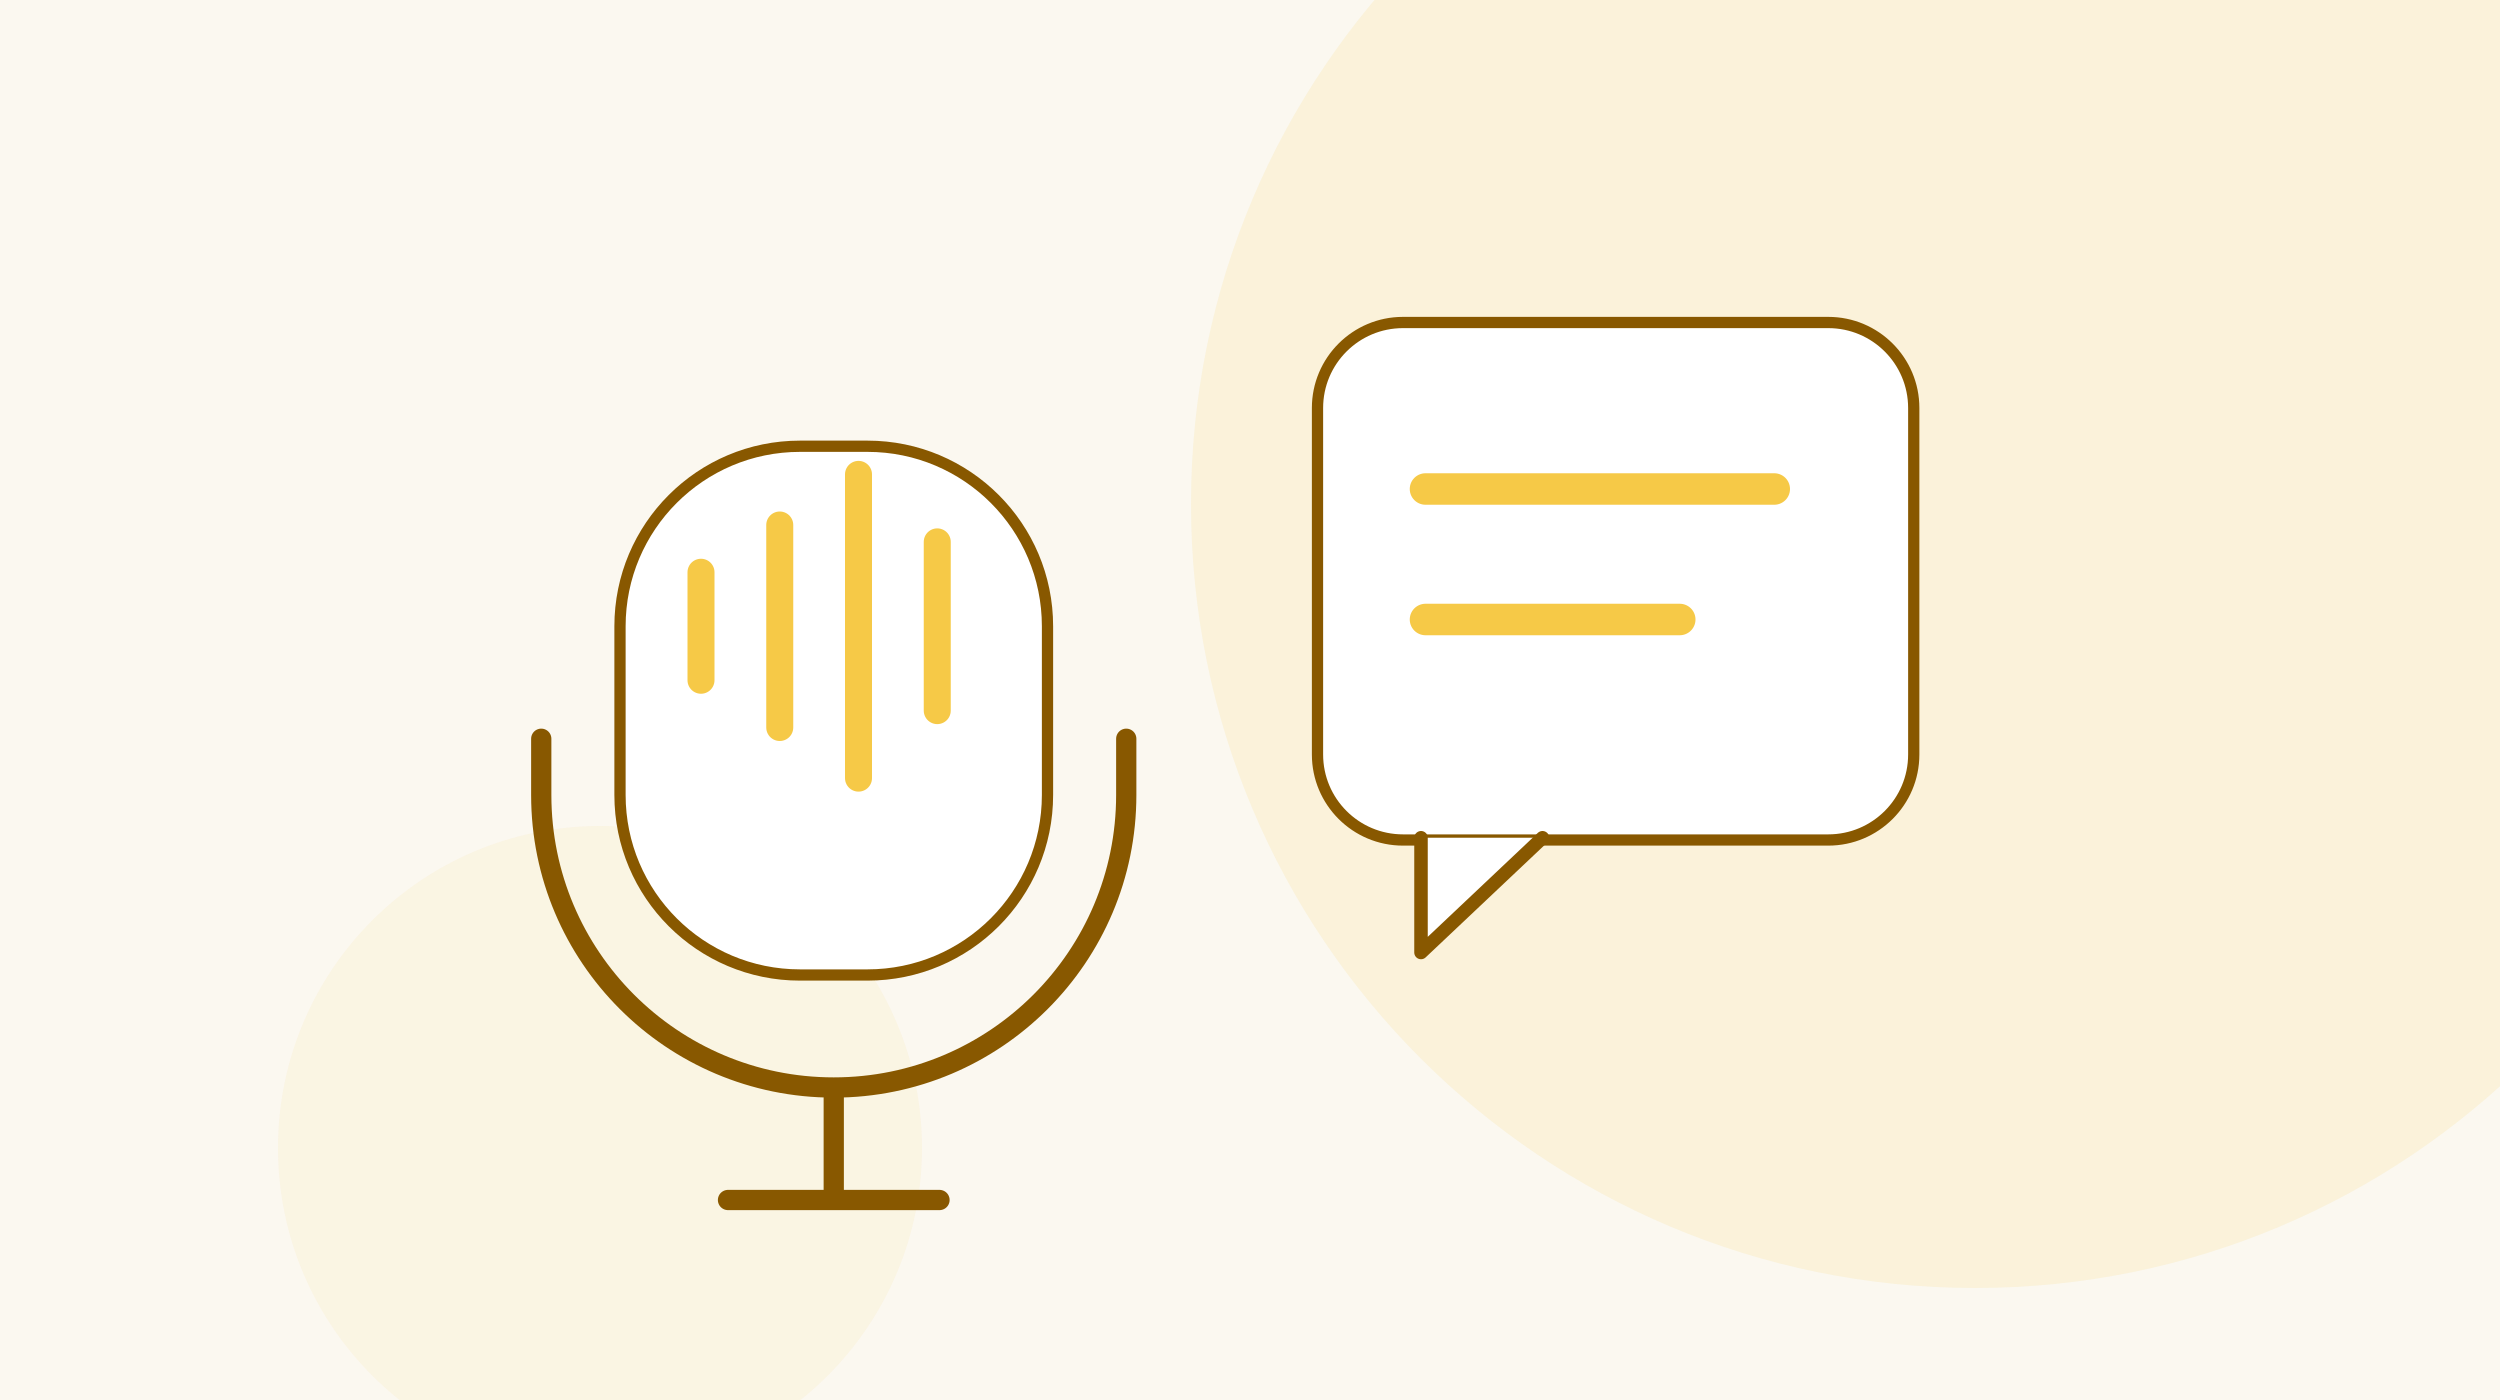
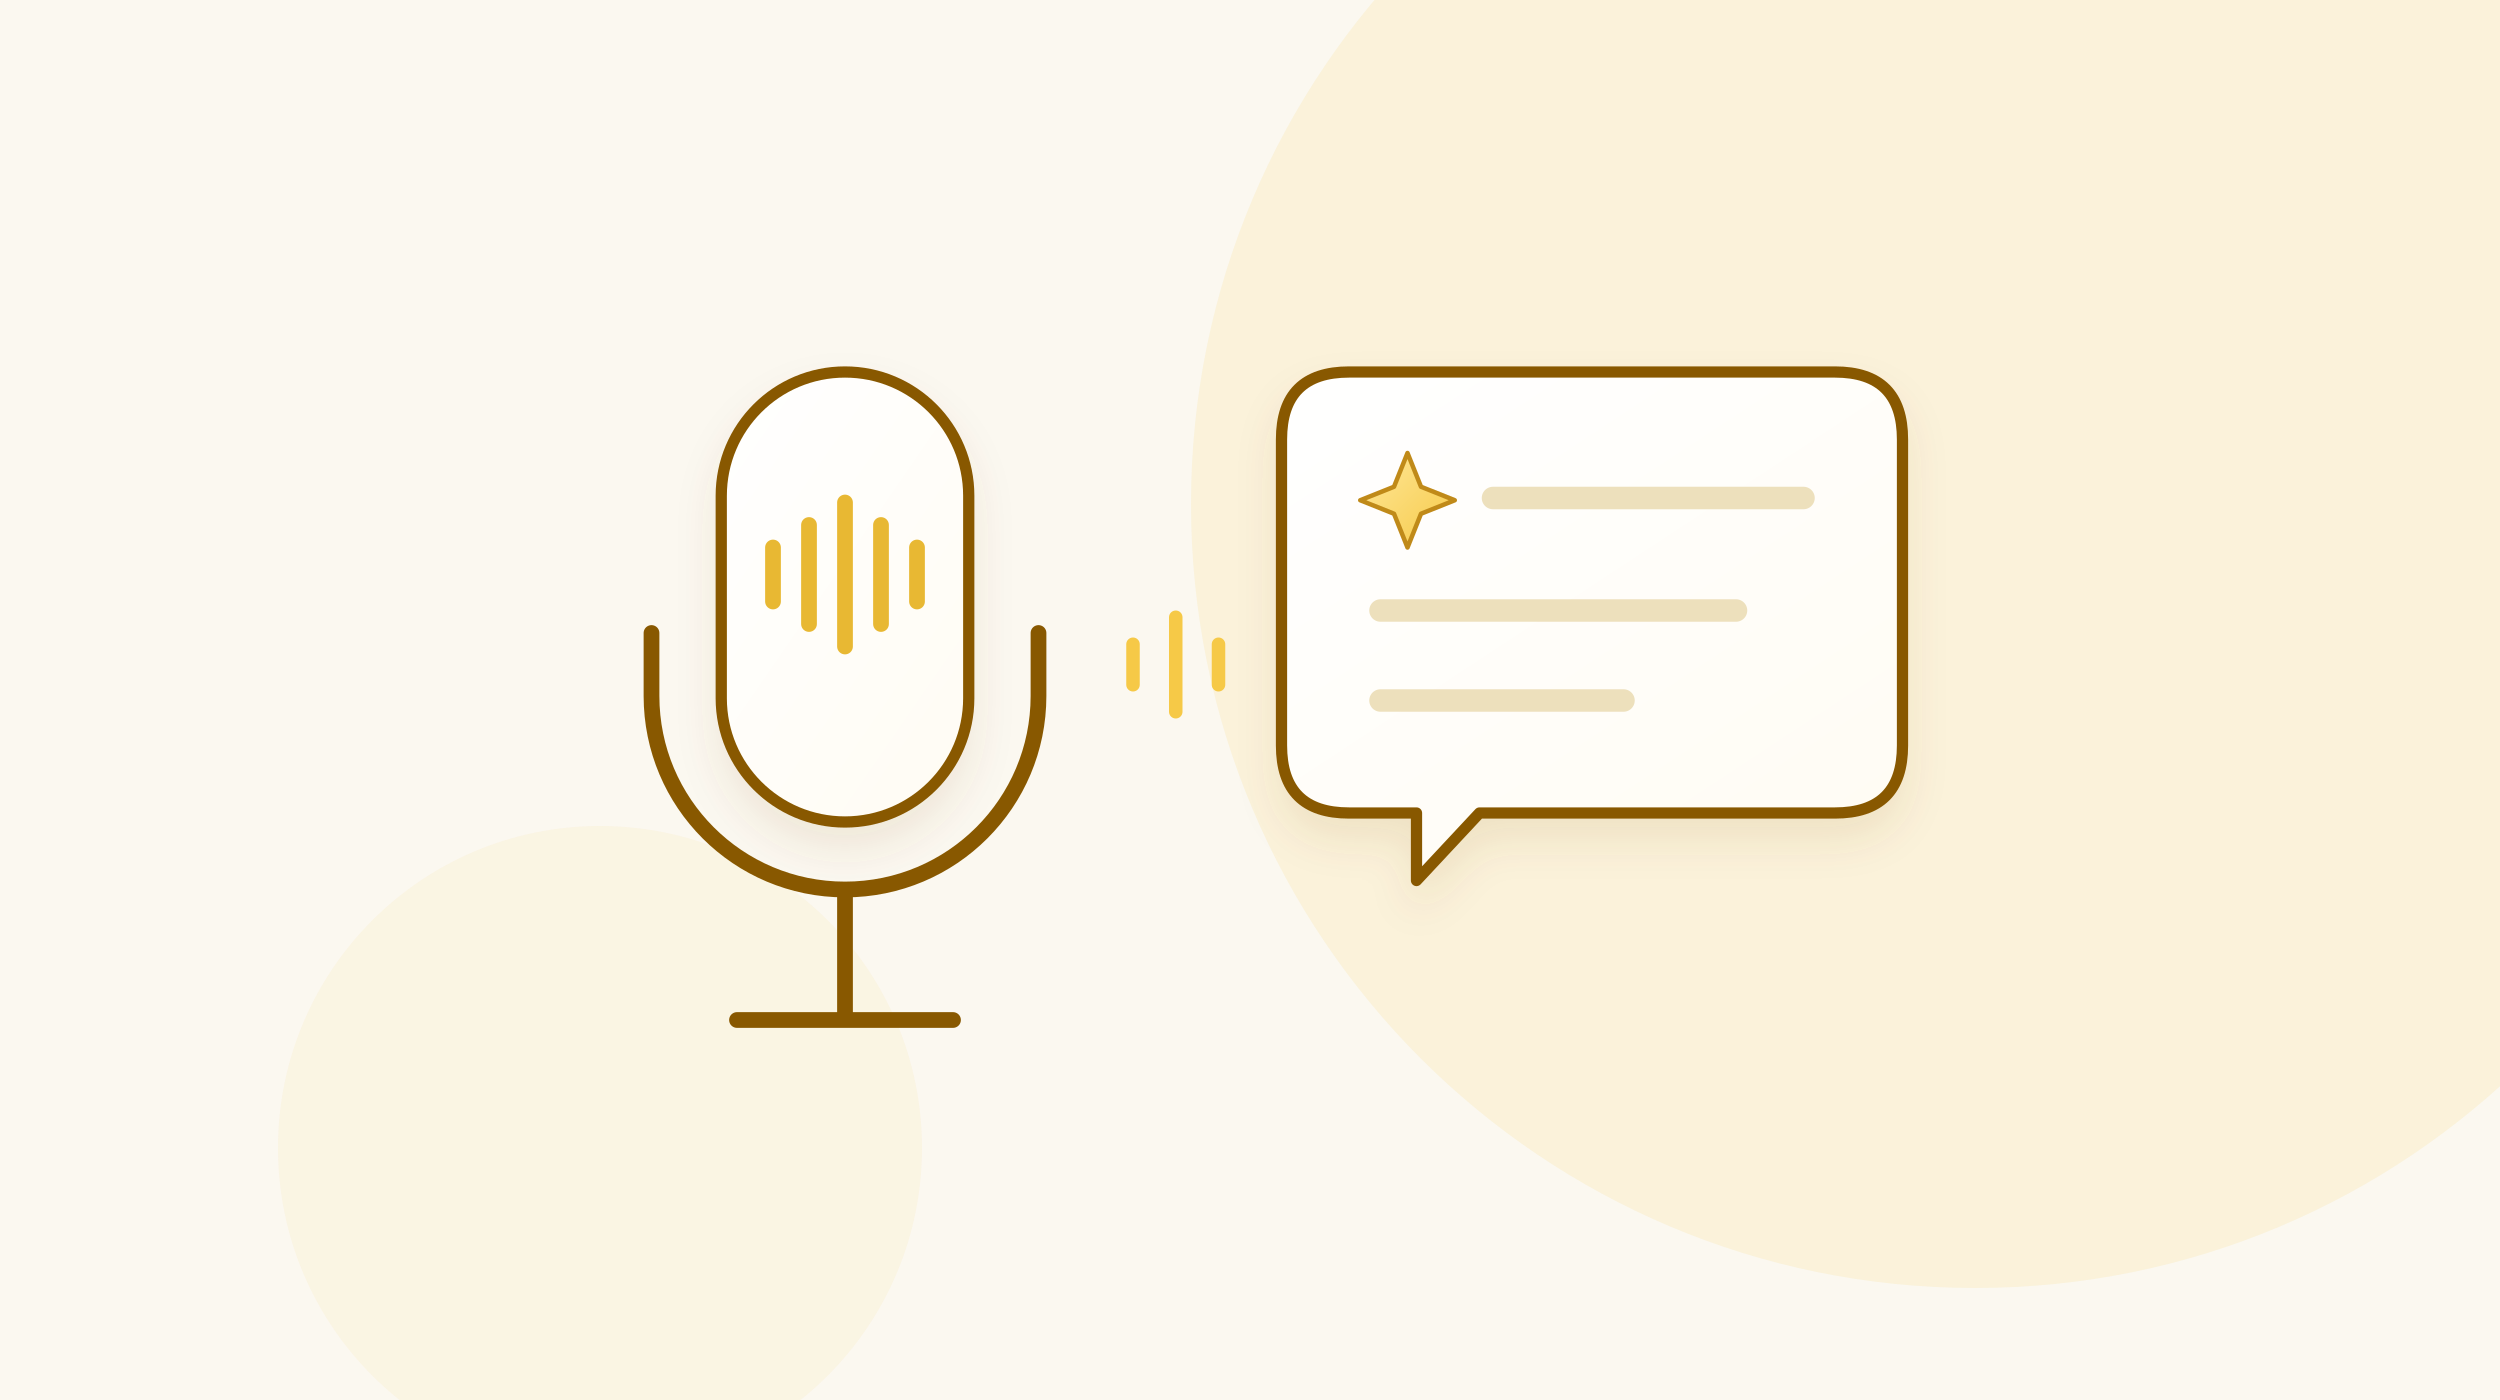
<svg xmlns="http://www.w3.org/2000/svg" viewBox="0 0 1000 560" width="1000" height="560" role="img">
+   <defs>
+     <linearGradient id="paper" x1="0" y1="0" x2="0.8" y2="1">
+       <stop stop-color="#fff" />
+       <stop offset="1" stop-color="#fffcf4" />
+     </linearGradient>
+     <linearGradient id="gold" x1="0" y1="0" x2="1" y2="1">
+       <stop stop-color="#ffe89a" />
+       <stop offset="1" stop-color="#f6c947" />
+     </linearGradient>
+     <filter id="soft-shadow" x="-30%" y="-30%" width="160%" height="170%" color-interpolation-filters="sRGB">
+       <feDropShadow dx="0" dy="10" stdDeviation="9" flood-color="#885800" flood-opacity=".1" />
+     </filter>
+   </defs>
  <rect width="1000" height="560" fill="#fbf8f0" />
  <circle cx="790.0" cy="201.6" r="313.6" fill="#f6c947" opacity=".13" />
  <circle cx="240.0" cy="459.2" r="128.8" fill="#f6c947" opacity=".08" />
  <g transform="translate(500 282) scale(0.9)">
-     <rect x="-280" y="-115" width="190" height="235" rx="80" fill="white" stroke="#885800" stroke-width="5" />
-     <path d="M -315 15 v 25 a 130 130 0 0 0 260 0 v -25 M -185 171 v 47 M -232 220 h 94" fill="none" stroke="#885800" stroke-width="9" stroke-linecap="round" stroke-linejoin="round" />
-     <path d="M -244 -59.0 v 48" fill="none" stroke="#f6c947" stroke-width="12" stroke-linecap="round" stroke-linejoin="round" />
-     <path d="M -209 -80.0 v 90" fill="none" stroke="#f6c947" stroke-width="12" stroke-linecap="round" stroke-linejoin="round" />
-     <path d="M -174 -102.5 v 135" fill="none" stroke="#f6c947" stroke-width="12" stroke-linecap="round" stroke-linejoin="round" />
-     <path d="M -139 -72.5 v 75" fill="none" stroke="#f6c947" stroke-width="12" stroke-linecap="round" stroke-linejoin="round" />
-     <rect x="30" y="-170" width="265" height="230" rx="38" fill="white" stroke="#885800" stroke-width="5" />
-     <path d="M 76 59 v 51 l 54 -51" fill="white" stroke="#885800" stroke-width="6" stroke-linecap="round" stroke-linejoin="round" />
-     <path d="M 78 -96 h 155 M 78 -38 h 113" fill="none" stroke="#f6c947" stroke-width="14" stroke-linecap="round" stroke-linejoin="round" />
+     <g filter="url(#soft-shadow)">
+       <rect x="-235" y="-148" width="110" height="200" rx="55" fill="url(#paper)" stroke="#885800" stroke-width="5" />
+       <path d="M44-148 H260 Q290-148 290-118 V18 Q290 48 260 48 H102 L74 78 V48 H44 Q14 48 14 18 V-118 Q14-148 44-148Z" fill="url(#paper)" stroke="#885800" stroke-width="5" stroke-linejoin="round" />
+     </g>
+     <g fill="none" stroke-linecap="round" stroke-linejoin="round">
+       <path d="M-266-32 V-4 A86 86 0 0 0-94-4 V-32 M-180 82 V140 M-228 140 H-132" stroke="#885800" stroke-width="7" />
+       <path d="M-212-70 V-46 M-196-80 V-36 M-180-90 V-26 M-164-80 V-36 M-148-70 V-46" stroke="#e8b833" stroke-width="7" />
+       <path d="M-52-27 V-9 M-33-39 V3 M-14-27 V-9" stroke="#f6c947" stroke-width="6" />
+       <path d="M108-92 H246 M58-42 H216 M58-2 H166" stroke="#ede0bc" stroke-width="10" />
+     </g>
+     <path d="M70-112 L76-97 91-91 76-85 70-70 64-85 49-91 64-97Z" fill="url(#gold)" stroke="#c08a19" stroke-width="2" stroke-linejoin="round" />
  </g>
</svg>
